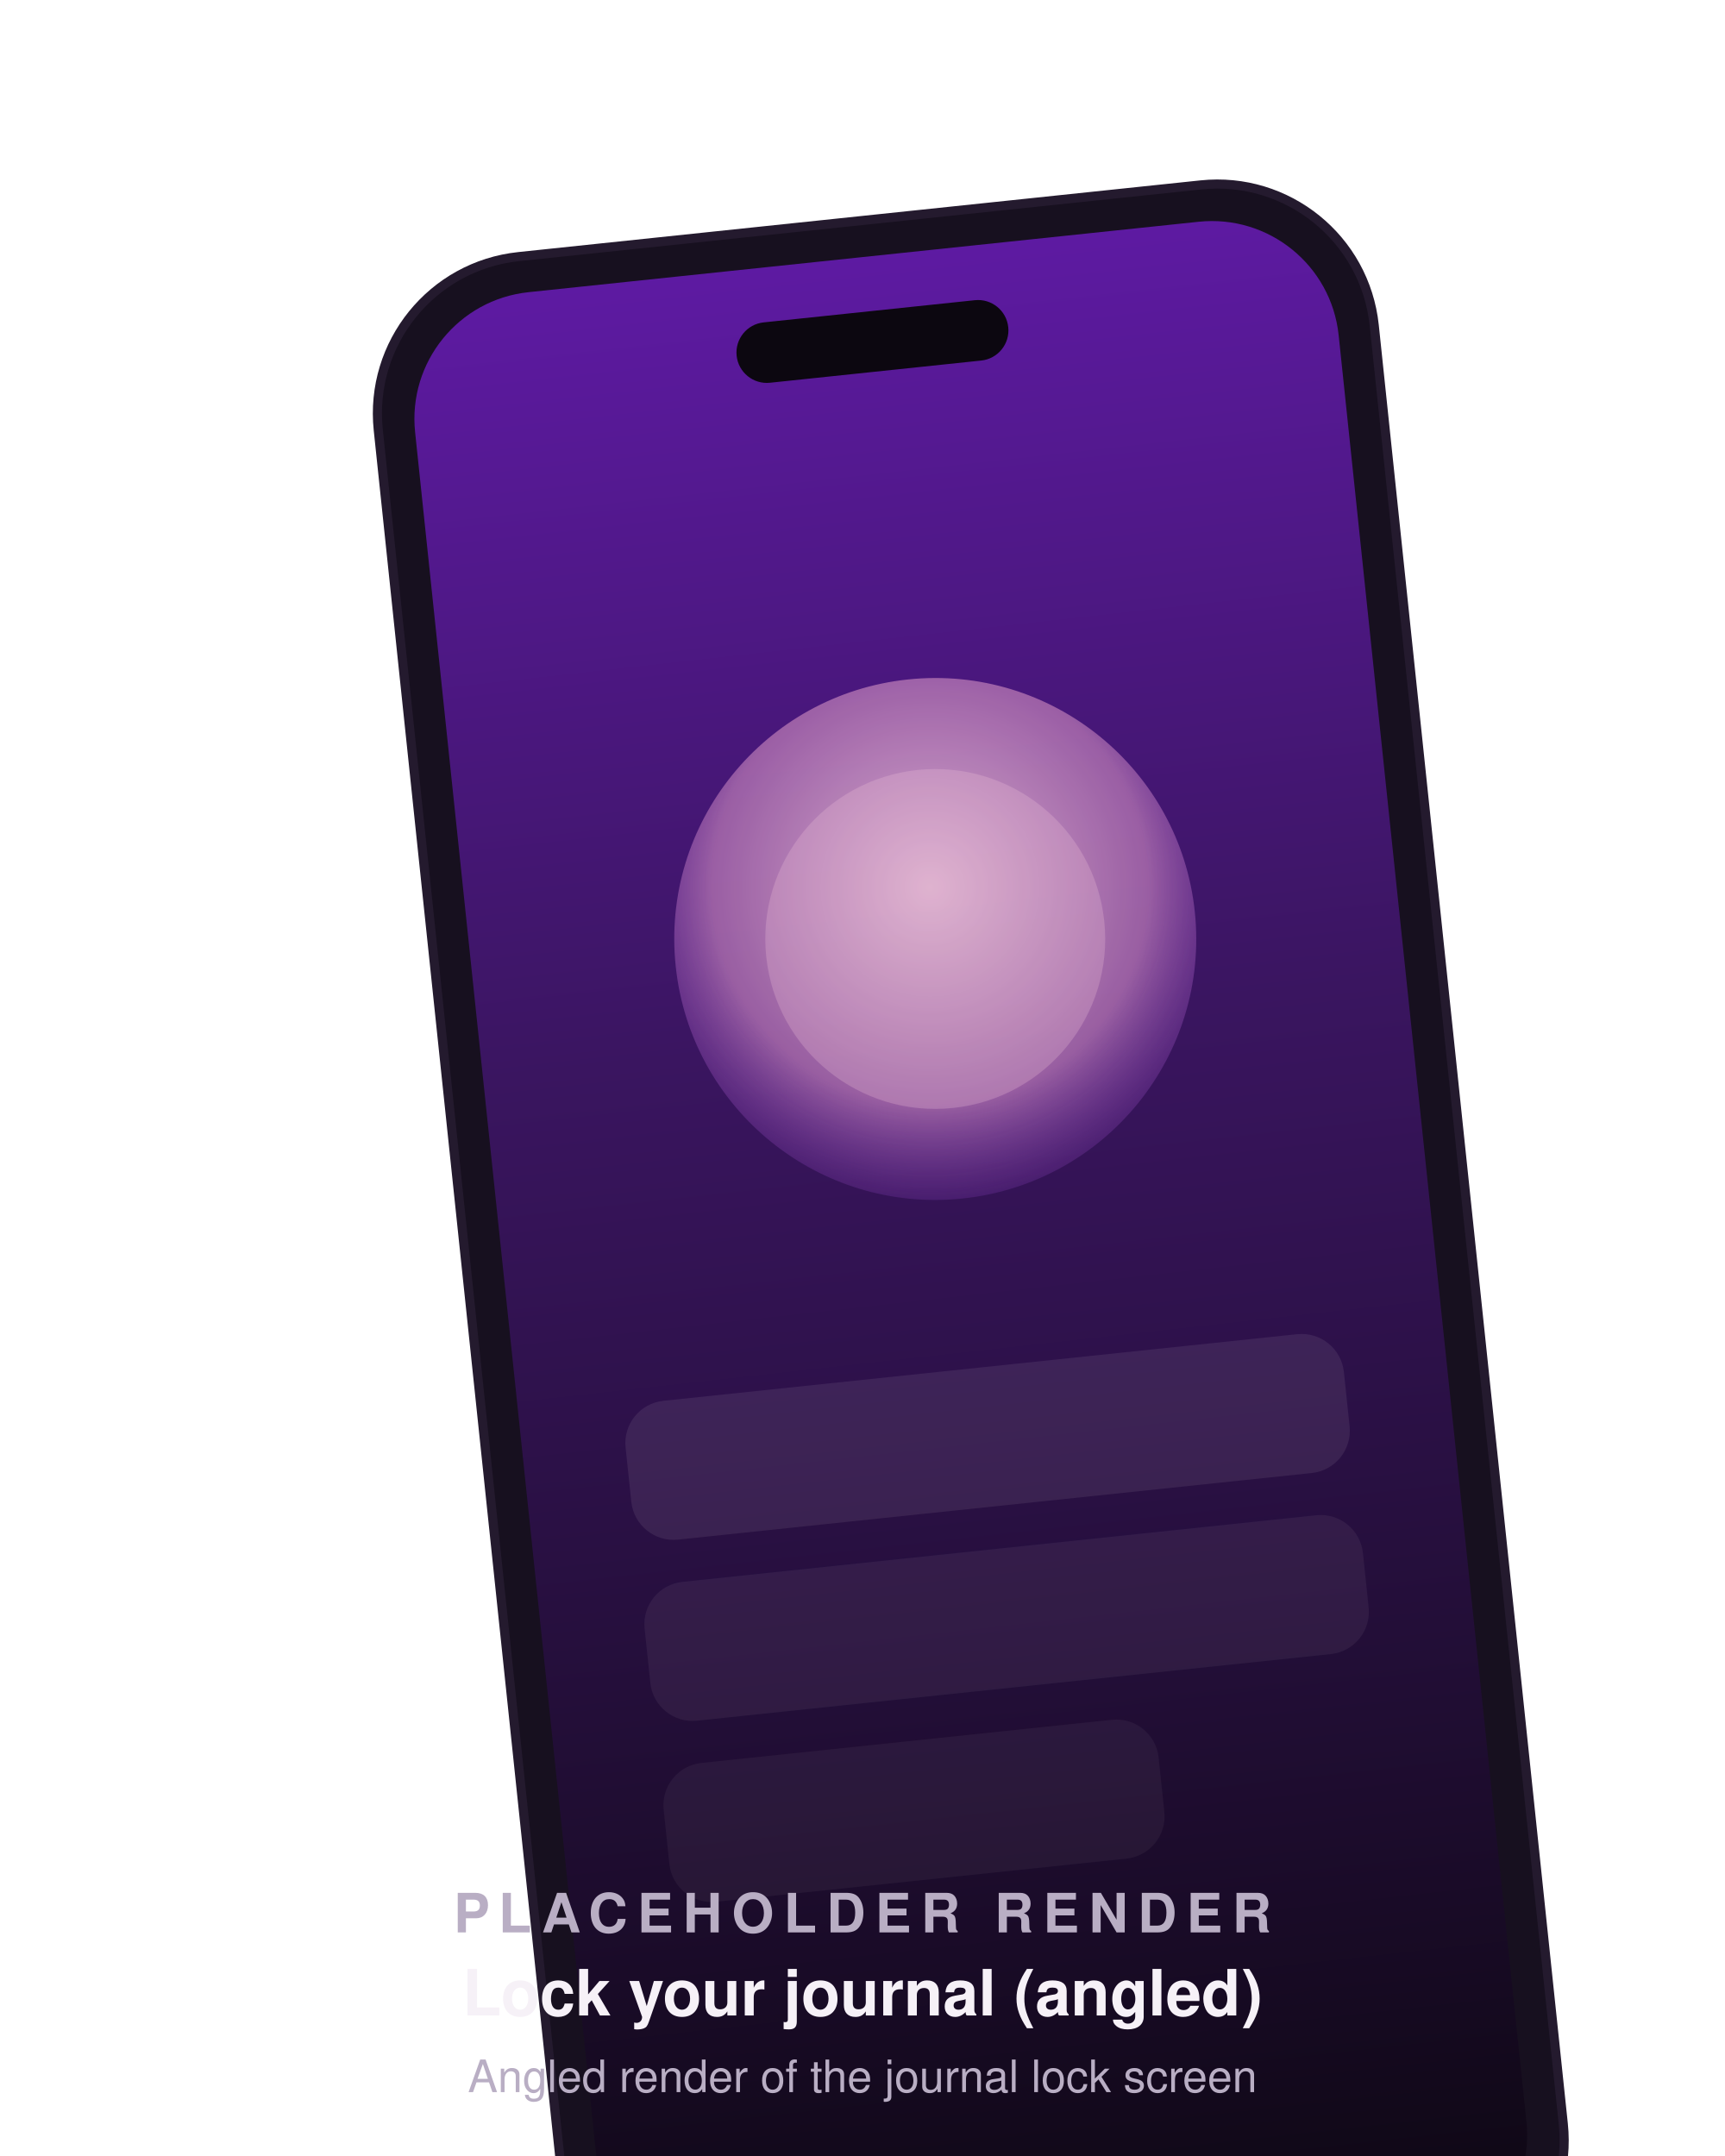
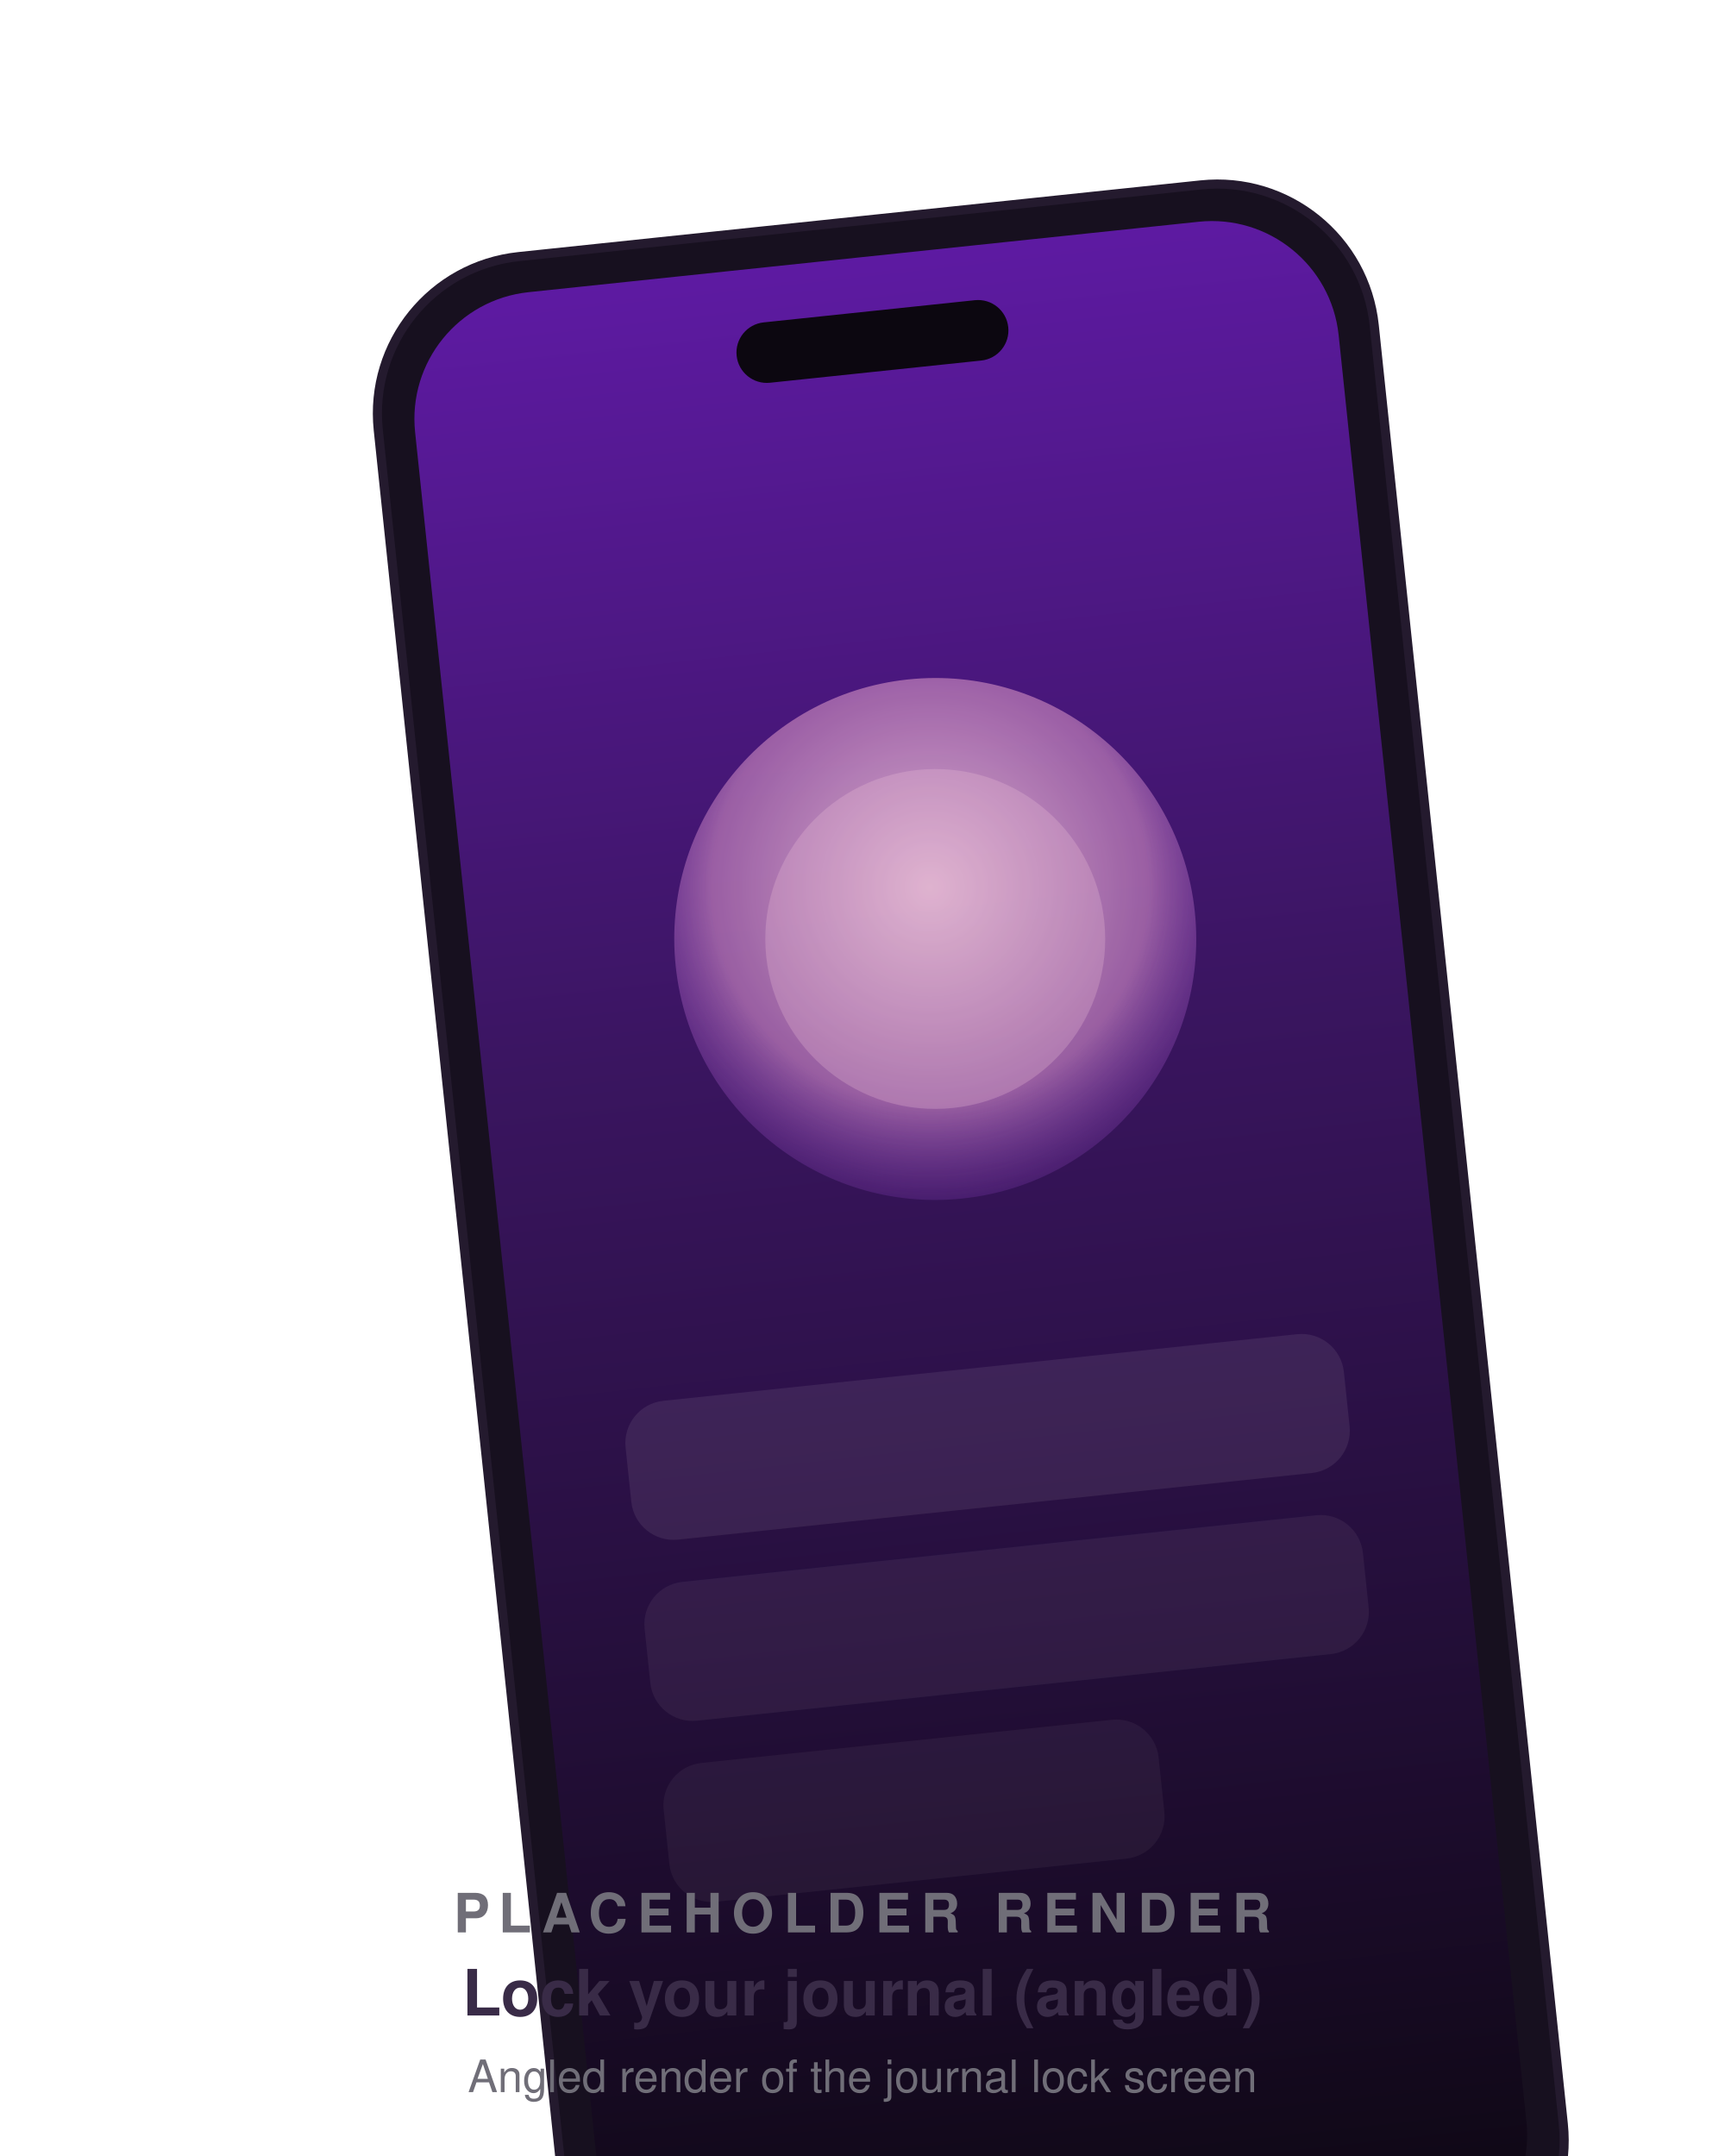
<svg xmlns="http://www.w3.org/2000/svg" viewBox="0 0 1080 1350" role="img" aria-label="Placeholder product render: Lock your journal (angled)">
  <defs>
    <linearGradient id="screenek-journal-lock-angled" x1="0" y1="0" x2="0" y2="1">
      <stop offset="0" stop-color="#5E1AA3" />
      <stop offset=".38" stop-color="#3A1560" />
      <stop offset="1" stop-color="#0C0710" />
    </linearGradient>
    <radialGradient id="orbek-journal-lock-angled" cx=".5" cy=".4" r=".7">
      <stop offset="0" stop-color="#F2C6DC" />
      <stop offset=".6" stop-color="#A96BAD" />
      <stop offset="1" stop-color="#5E1AA3" stop-opacity="0" />
    </radialGradient>
  </defs>
  <g transform="scale(1.9)" transform-origin="0 0">
    <g transform="translate(119.2105,90) rotate(-6)">
      <rect x="0" y="0" width="330" height="700" rx="52" fill="#17101F" stroke="#241A2E" stroke-width="3" />
      <rect x="12" y="12" width="306" height="676" rx="42" fill="url(#screenek-journal-lock-angled)" />
      <circle cx="165" cy="238" r="86" fill="url(#orbek-journal-lock-angled)" opacity=".85" />
      <circle cx="165" cy="238" r="56" fill="#F2C6DC" opacity=".25" />
      <rect x="46" y="380" width="238" height="46" rx="14" fill="#FDF6F4" opacity=".08" />
      <rect x="46" y="440" width="238" height="46" rx="14" fill="#FDF6F4" opacity=".06" />
      <rect x="46" y="500" width="164" height="46" rx="14" fill="#FDF6F4" opacity=".05" />
      <rect x="120" y="30" width="90" height="20" rx="10" fill="#0C0710" />
    </g>
  </g>
  <g font-family="Figtree, -apple-system, Helvetica, sans-serif" text-anchor="middle">
-     <text x="540" y="1210" font-size="34" fill="#B9AEC4" letter-spacing="6" font-weight="700">PLACEHOLDER RENDER</text>
-     <text x="540" y="1262" font-size="40" fill="#F6F1F7" font-weight="600">Lock your journal (angled)</text>
-     <text x="540" y="1310" font-size="28" fill="#B9AEC4">Angled render of the journal lock screen</text>
+     <text x="540" y="1210" font-size="34" fill="#706E78" letter-spacing="6" font-weight="700">PLACEHOLDER RENDER</text>
+     <text x="540" y="1262" font-size="40" fill="#392B47" font-weight="600">Lock your journal (angled)</text>
+     <text x="540" y="1310" font-size="28" fill="#706E78">Angled render of the journal lock screen</text>
  </g>
</svg>
